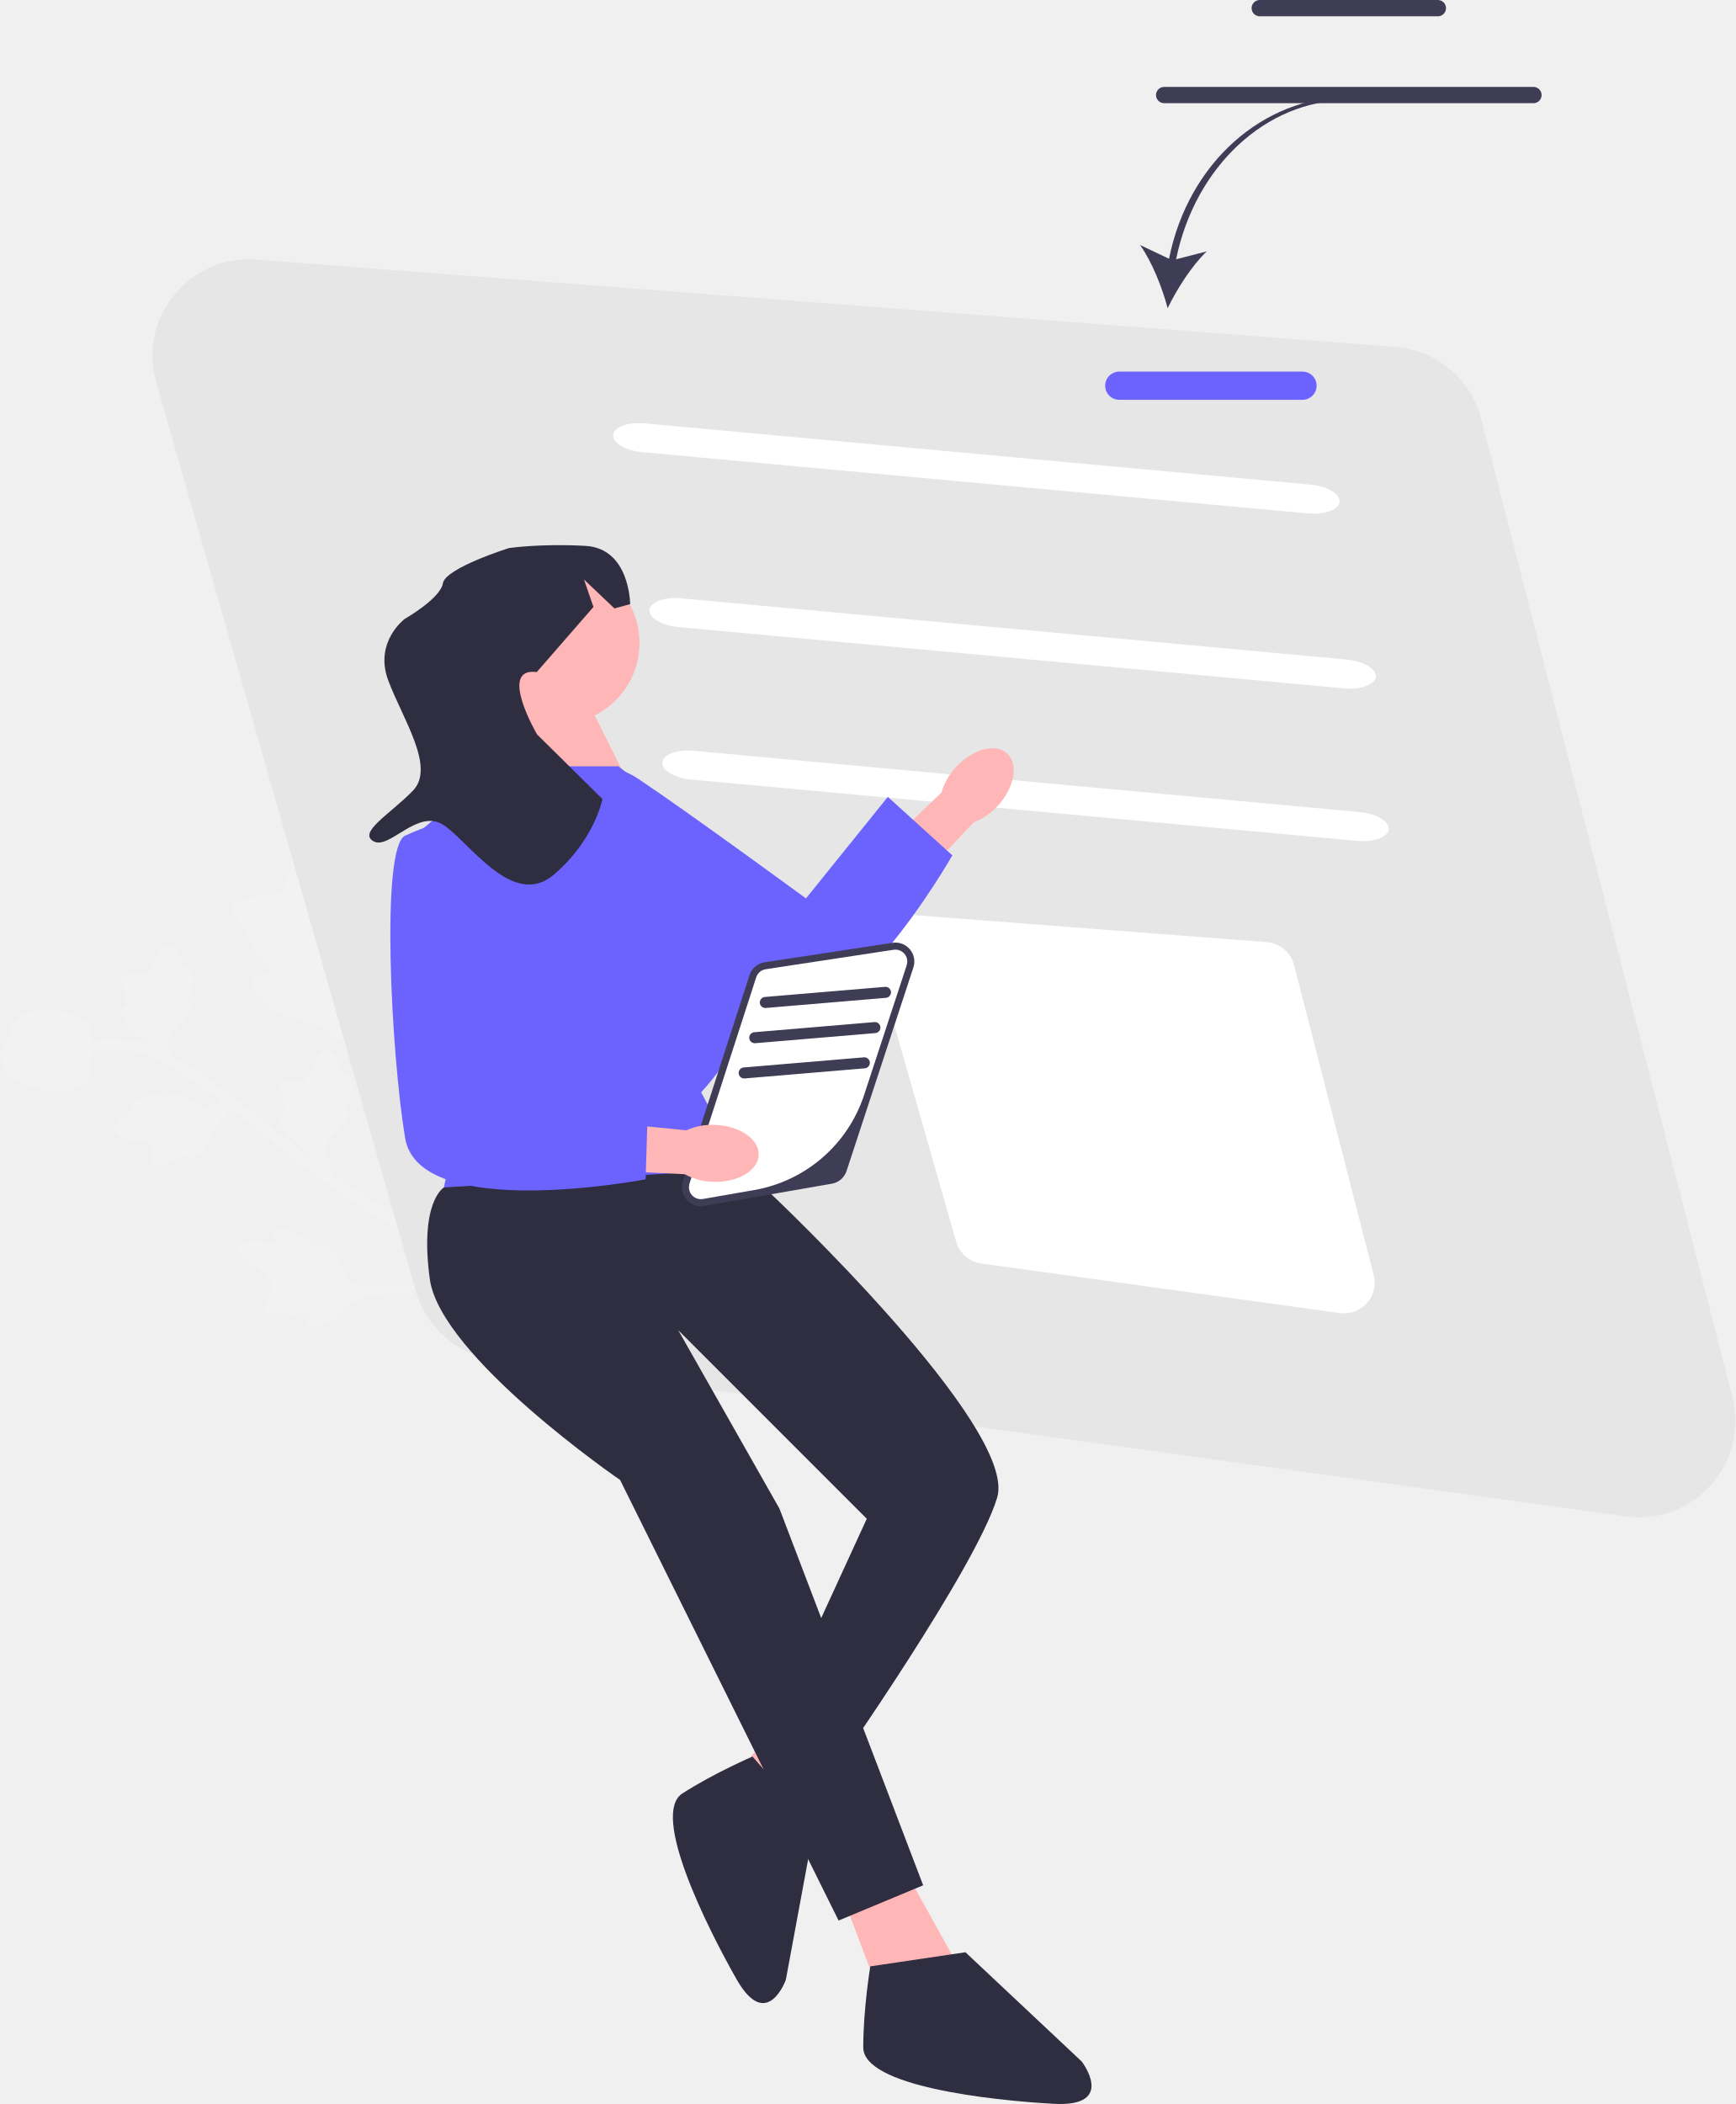
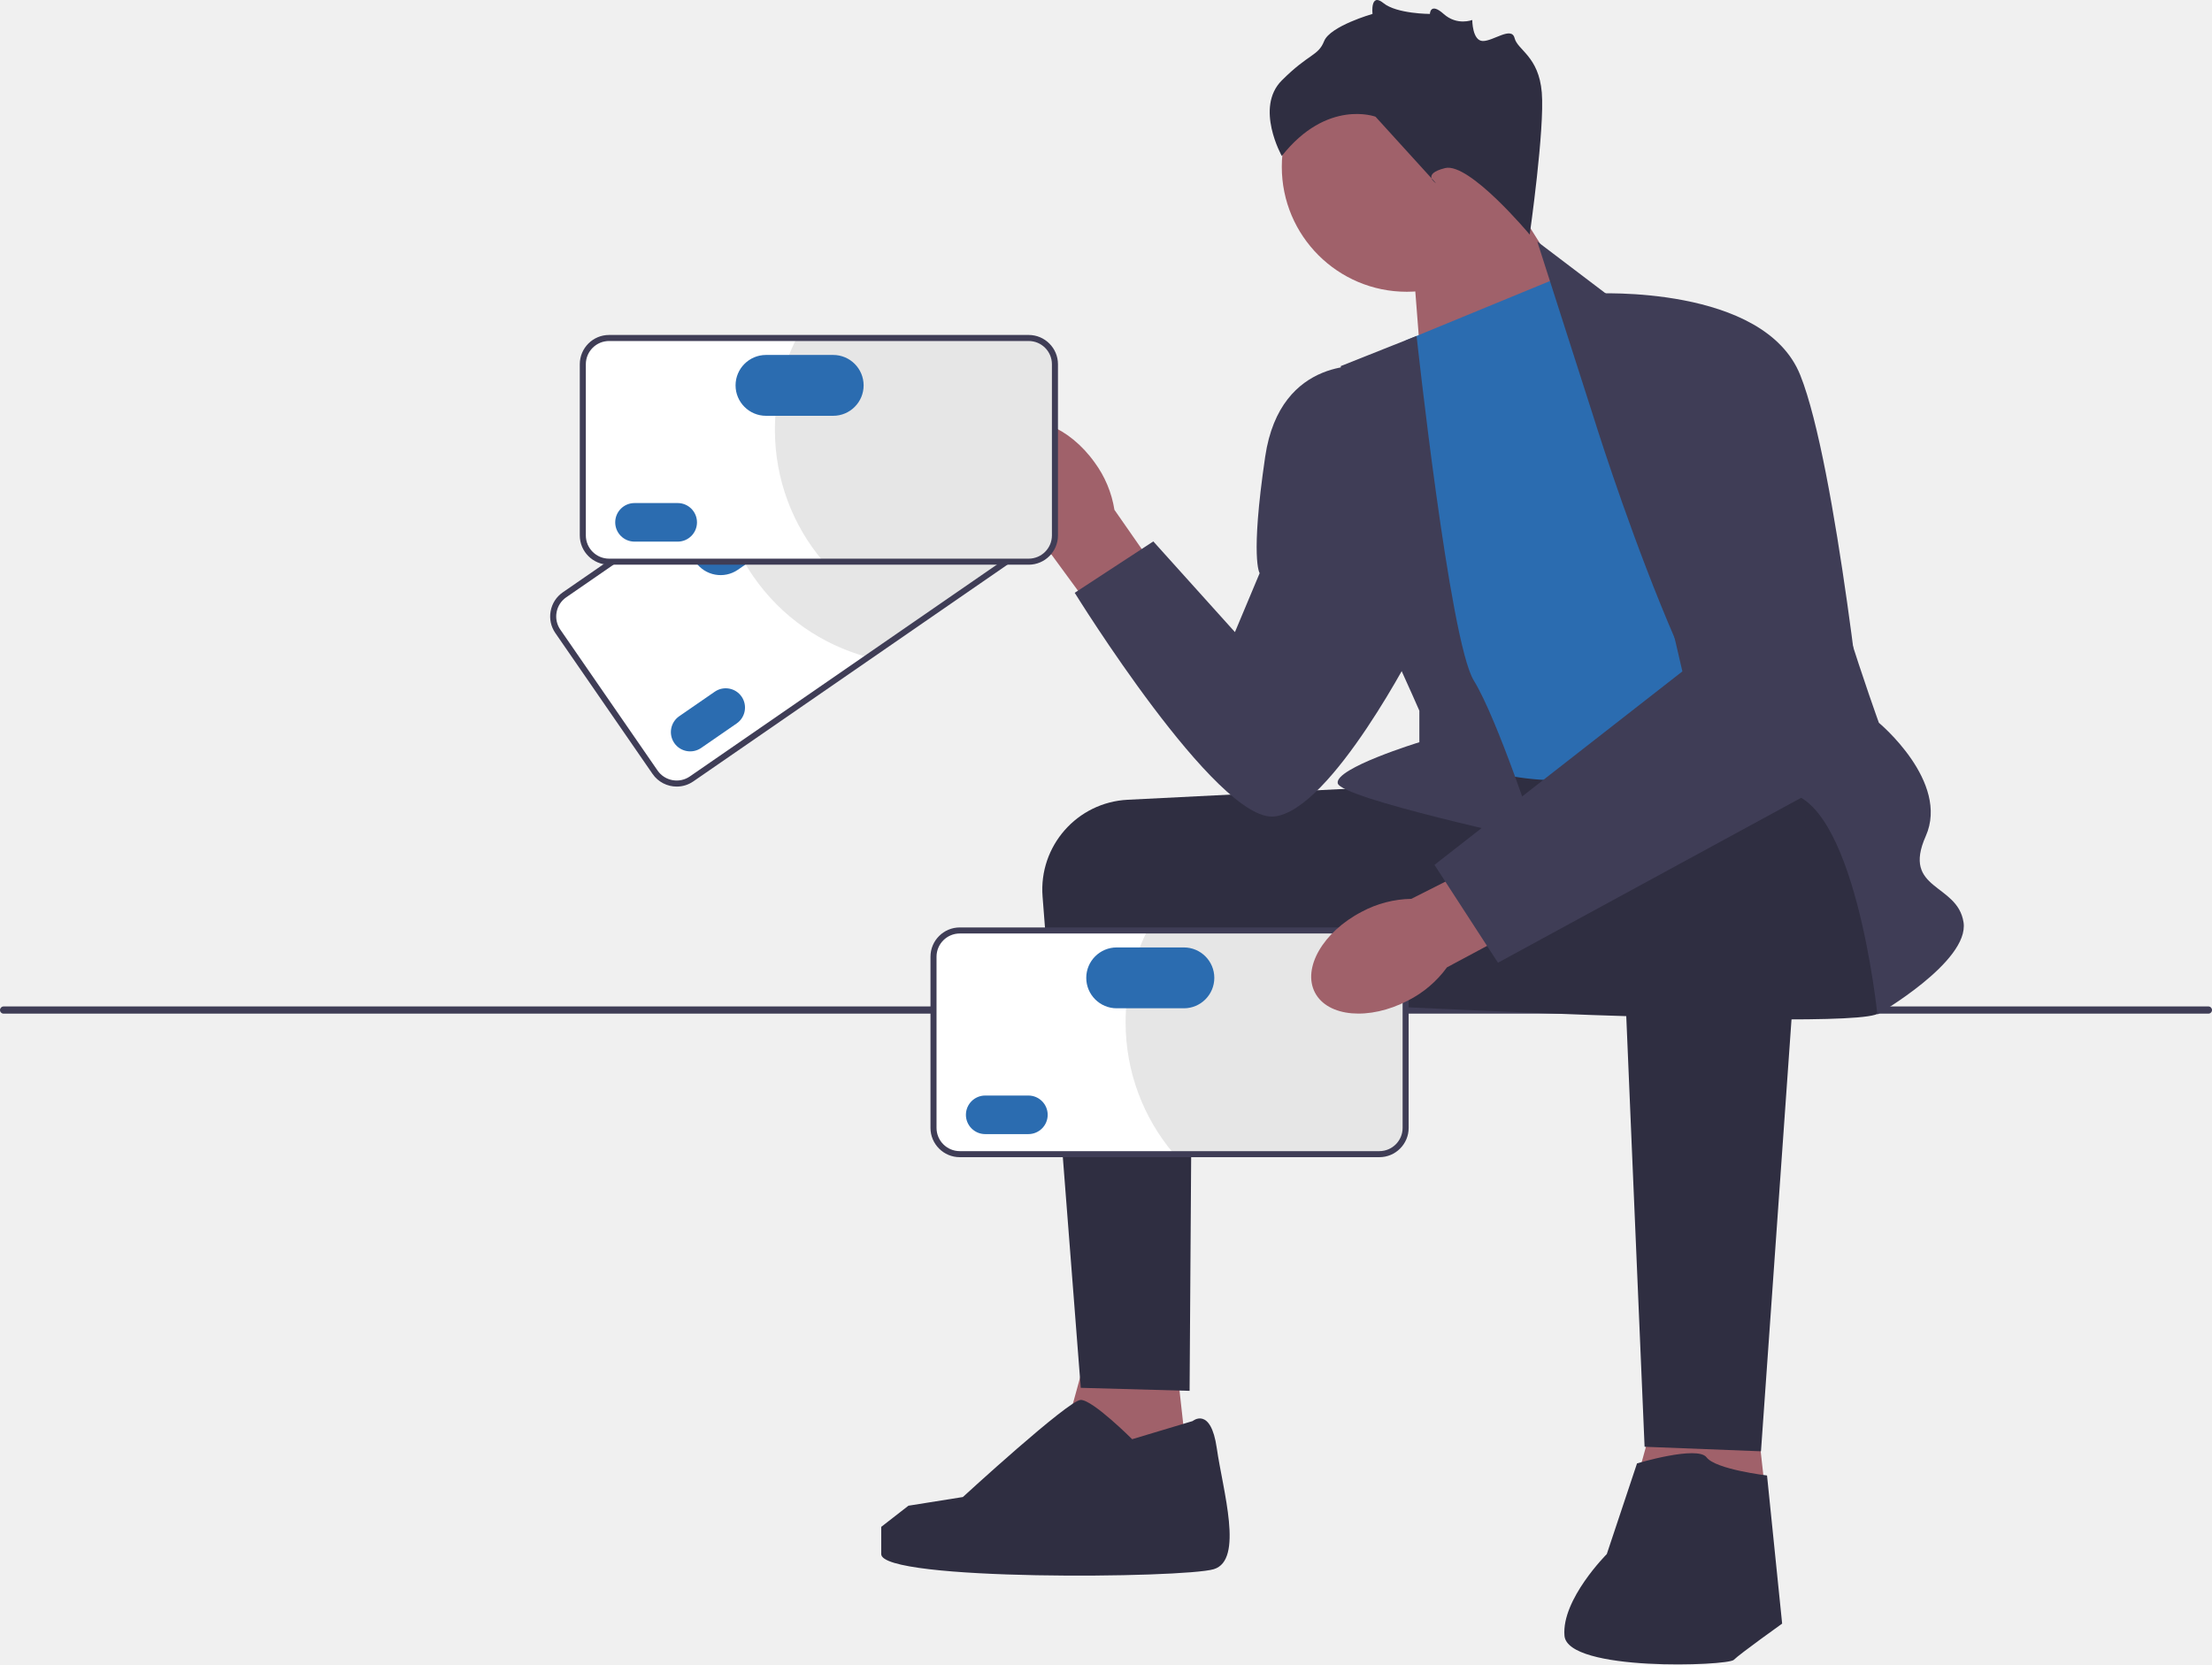
- <svg xmlns="http://www.w3.org/2000/svg" width="492.459" height="596.977" viewBox="0 0 492.459 596.977">
-   <path d="M94.269,234.126c-.569-.891-4.158-6.502-6.817-5.933-5.04,1.077-2.306,23.408-9.632,25.635-1.608,.489-3.871,.061-8.926,1.413-2.011,.538-3.053,.98-3.377,1.87-.459,1.263,.93,2.325,2.993,5.403,3.094,4.617,2.142,5.471,4.863,8.78,2.02,2.457,3.605,3.276,3.294,4.354-.44,1.525-3.897,.87-4.728,2.619-.847,1.785,1.613,4.869,3.741,6.754,3.993,3.538,7.973,3.88,11.617,5.04,3.961,1.261,9.377,4.077,14.984,11.118l44.809,60.654c-3.614-1.369-10.655-4.183-20.259-8.994-8.101-4.06-16.132-8.68-23.872-13.738-3.337-2.18-6.254-4.21-8.874-6.1l.266,.139-1.28-4.632c-.491-1.841-.813-3.344-.132-4.554,.376-.647,1.085-1.314,1.911-2.088,.948-.885,2.024-1.886,3.072-3.277,.972-1.251,1.193-2.367,.707-3.302-.165-.318-.381-.544-.609-.71,.261-.413,.557-.9,.821-1.485,.559-1.244,.696-2.309,.795-3.101,.406-3.186-.11-5.064-1.54-5.582-.604-.218-1.15-.118-1.607,.096-.034-.654-.121-1.423-.359-2.252-.767-2.661-1.834-4.01-3.255-4.122-1.985-.157-2.986,2.036-4.143,4.571-.519,1.126-1.879,4.126-2.59,4.128-.088-.001-.339-.055-.561-.104-.609-.132-1.527-.332-2.96-.372-.803-.023-2.016-.058-2.758,.937-.661,.954-.335,1.967-.035,2.778,.1,.267,.218,.585,.338,.97,.272,.878,.318,1.352,.362,1.811,.058,.597,.118,1.217,.546,2.237,.036,.083,.069,.16,.103,.236-.402,.092-.824,.286-1.178,.68-1.333,1.45-.089,3.852,.502,4.808,1.065,1.71,2.413,2.532,3.498,3.193,.274,.167,.542,.33,.802,.507,1.346,.917,2.462,2.306,3.357,4.093-1.058-.806-2.07-1.582-3.019-2.313-3.401-2.617-6.599-5.168-9.717-7.653-3.206-2.557-6.345-5.059-9.538-7.5l.201-.878,0-0-.772,.448c-5.036-3.83-10.223-7.508-16.046-10.998-.239-.143-.521-.31-.812-.481l-.277-1.003c-.491-1.841-.813-3.344-.132-4.554,.376-.647,1.085-1.314,1.912-2.088,.947-.885,2.024-1.886,3.072-3.277,.972-1.251,1.193-2.367,.707-3.302-.164-.318-.381-.544-.609-.71,.261-.413,.557-.9,.821-1.485,.559-1.244,.696-2.309,.795-3.101,.406-3.186-.11-5.064-1.54-5.582-.604-.218-1.15-.118-1.607,.096-.034-.654-.121-1.423-.359-2.252-.767-2.661-1.834-4.01-3.254-4.121-1.985-.157-2.986,2.036-4.143,4.571-.519,1.126-1.879,4.126-2.59,4.128-.088-.001-.339-.055-.561-.104-.609-.132-1.527-.332-2.96-.372-.803-.023-2.016-.058-2.758,.937-.661,.954-.335,1.967-.035,2.778,.1,.267,.218,.585,.338,.97,.272,.878,.318,1.352,.362,1.811,.058,.597,.118,1.217,.546,2.237,.036,.083,.069,.16,.103,.236-.402,.092-.824,.286-1.178,.68-1.333,1.45-.089,3.852,.503,4.808,1.065,1.71,2.413,2.532,3.498,3.193,.274,.167,.543,.331,.802,.507,.761,.518,1.445,1.194,2.064,1.994-1.975-.666-4.256-1.215-6.828-1.451-3.074-.281-6.188-.074-9.292,.603-.022-.234-.043-.464-.067-.718-.264-2.855-.457-4.04-1.441-5.15-.478-.542-1.209-1.138-3.301-1.819-2.9-.944-5.383-1.087-6.077-1.109-3.466-.099-6.46-.184-9.178,1.907-.519,.396-2.094,1.596-2.958,3.713-.443,1.071-.522,1.94-.586,2.64-.068,.731-.11,1.214-.52,1.89-.259,.431-.57,.783-.818,1.066-.478,.567-1.377,1.605-.624,2.731,.181,.273,.41,.464,.67,.594-.138,.956-.054,1.945,.42,2.84,.424,.805,1.155,1.345,3.125,2.307,3.014,1.473,5.443,2.191,5.925,2.326,3.126,.886,4.694,1.331,6.374,1.267,3.576-.143,6.174-1.252,7.721-3.298,.078-.1,.15-.202,.219-.304l-0-0c1.084-1.607,1.202-3.289,1.389-5.968,.035-.517,.025-1.113-.02-1.873,2.932-.682,5.871-.914,8.763-.649,6.261,.574,10.71,3.24,12.846,4.522,5.321,3.189,10.119,6.556,14.771,10.057l-.561,.326c-1.656,.942-3.029,1.634-4.371,1.282-.721-.2-1.547-.716-2.504-1.319-1.096-.692-2.338-1.479-3.949-2.14-1.457-.622-2.592-.553-3.374,.153-.266,.24-.43,.506-.532,.769-.465-.147-1.012-.311-1.645-.418-1.345-.225-2.41-.088-3.201,.018-3.185,.415-4.87,1.391-5.008,2.905-.058,.64,.177,1.142,.501,1.529-.624,.199-1.346,.478-2.087,.919-2.38,1.417-3.414,2.791-3.161,4.194,.352,1.96,2.727,2.372,5.472,2.848,1.221,.216,4.467,.772,4.65,1.458,.021,.085,.033,.342,.042,.569,.026,.622,.066,1.561,.391,2.957,.182,.783,.455,1.965,1.606,2.43,1.09,.398,1.988-.175,2.696-.671,.233-.164,.51-.36,.853-.573,.78-.486,1.227-.65,1.66-.81,.563-.207,1.147-.423,2.026-1.096,.071-.056,.137-.107,.202-.159,.191,.366,.486,.724,.956,.967,1.741,.921,3.748-.89,4.523-1.705,1.384-1.464,1.837-2.977,2.201-4.194,.092-.307,.182-.609,.287-.905,.662-1.863,2.044-3.586,4.109-5.122l.446-.332,.427-1.861c2.803,2.162,5.579,4.37,8.405,6.624,3.128,2.496,6.341,5.057,9.756,7.685,4.528,3.483,10.162,7.819,18.008,12.945,7.834,5.118,15.964,9.796,24.169,13.907,7.308,3.661,13.16,6.184,17.176,7.802-11.702,.782-27.889,1.712-35.204,1.843-2.845,.051-5.776,.007-7.865-1.961-2.011-1.895-3-5.345-5.927-8.947-.342-.421-1.308-1.58-2.163-1.375-.707,.169-.694,1.117-1.352,1.285-.882,.225-1.622-1.296-3.448-2.727-1.288-1.009-2.461-1.46-3.47-1.848-.304-.117-4.864-1.838-5.701-.586l0,0c-.629,.94,1.387,2.743,.789,3.538-.597,.792-2.806-.722-6.141-.597-.601,.023-4.391,.165-4.879,1.634-.925,2.784,10.823,7.886,9.803,12.124-.224,.93-1.087,1.918-1.882,4.789-.316,1.142-.4,1.781-.056,2.197,.487,.59,1.409,.215,3.515,.09,3.159-.186,3.303,.527,5.713,.147,1.788-.283,2.648-.824,3.087-.36,.622,.656-.698,2.164-.079,3.076,.631,.931,2.855,.613,4.394,.113,2.889-.939,4.205-2.794,5.825-4.248,1.761-1.58,4.707-3.426,9.78-4.146l35.915-3.779c2.1,.837,3.647,1.409,4.548,1.742,.48,.177,.788,.287,.916,.345l.476-.915,.533,.721c-.165-.235-.347-.495-.521-.744l.203-.39,1.375-.61c-.185-.421-.388-.605-.937-.842l2.761-.29c-.835,.068-1.84,.144-2.914,.224-.226-.092-.504-.194-.851-.323-.404-.149-.953-.352-1.609-.6-10.893-15.706-33.297-48.981-41.637-62.601-2.61-4.262-5.152-8.739-4.032-13.654,1.078-4.732,5.422-9.3,8.271-16.938,.333-.892,1.227-3.387,.156-4.499-.886-.92-2.309-.057-3.148-.904-1.127-1.135,.519-3.609,1.06-7.648,.381-2.848,.02-5.026-.291-6.9-.094-.565-1.547-9.001-4.188-9.155l-0,0c-1.984-.116-2.919,4.543-4.655,4.343-1.73-.198-1.404-4.892-4.562-9.83Z" fill="#f2f2f2" />
-   <path d="M461.334,430.248l-320.753-44.333c-10.735-1.482-19.595-9.175-22.574-19.595L44.339,108.479c-2.496-8.739-.633-17.788,5.113-24.829s14.235-10.68,23.299-9.988l323.159,24.759c11.691,.895,21.505,9.128,24.423,20.485l71.262,277.414c2.274,8.853,0,18.21-6.084,25.031-5.239,5.874-12.668,9.155-20.412,9.155-1.249,0-2.507-.085-3.765-.259Z" fill="#e6e6e6" />
-   <path d="M380.224,372.565l-101.735-14.061c-3.405-.47-6.215-2.91-7.16-6.215l-23.366-81.781c-.792-2.772-.201-5.642,1.622-7.875s4.515-3.387,7.39-3.168l102.498,7.853c3.708,.284,6.821,2.895,7.746,6.497l22.603,87.989c.721,2.808,0,5.776-1.93,7.939-1.662,1.863-4.018,2.904-6.474,2.904-.396,0-.795-.027-1.194-.082Z" fill="#fff" />
-   <path d="M371.122,145.673l-188.856-17.384c-4.761-.438-8.467-2.627-8.26-4.878s4.25-3.725,9.011-3.287l188.856,17.384c4.761,.438,8.465,2.625,8.258,4.877s-4.248,3.726-9.009,3.288Z" fill="#fff" />
-   <path d="M381.42,195.311l-188.856-17.384c-4.761-.438-8.467-2.627-8.26-4.878,.207-2.251,4.25-3.725,9.011-3.287l188.856,17.384c4.761,.438,8.465,2.625,8.258,4.877s-4.248,3.726-9.009,3.288Z" fill="#fff" />
-   <path d="M385.057,238.575l-188.856-17.384c-4.761-.438-8.467-2.627-8.26-4.878s4.25-3.725,9.011-3.287l188.856,17.384c4.761,.438,8.465,2.625,8.258,4.877s-4.248,3.726-9.009,3.288Z" fill="#fff" />
+ <svg xmlns="http://www.w3.org/2000/svg" width="731.67" height="550.618" viewBox="0 0 731.67 550.618">
+   <path d="M0,334.134c0,.66,.53,1.19,1.19,1.19H730.48c.66,0,1.19-.53,1.19-1.19,0-.66-.53-1.19-1.19-1.19H1.19c-.66,0-1.19,.53-1.19,1.19Z" fill="#3f3d56" />
+   <polygon points="466.985 81.606 470.811 130.557 526.268 107.393 494.985 57.606 466.985 81.606" fill="#a0616a" />
+   <circle cx="465.323" cy="55.181" r="41.339" fill="#a0616a" />
+   <polygon points="387.985 440.606 394.985 503.393 345.985 496.606 361.985 438.606 387.985 440.606" fill="#a0616a" />
+   <polygon points="578.985 449.606 585.985 512.393 536.985 505.606 552.985 447.606 578.985 449.606" fill="#a0616a" />
+   <path d="M462.485,260.106c-.669,0-54.146,2.685-89.477,4.463-16.723,.841-29.452,15.315-28.155,32.009l12.632,162.528,36,1,.878-131,71.122,4-3-73Z" fill="#2f2e41" />
+   <path d="M619.485,259.106s9,69,2,76c-7,7-226.5-5.5-226.5-5.5,0,0,48.154-69.537,56.827-71.519,8.673-1.981,146.673-8.981,146.673-8.981l21,10Z" fill="#2f2e41" />
+   <path id="uuid-91047c5b-47d7-4179-8a16-40bd6d529b28-108" d="M335.127,172.233c-8.359-11.691-9.103-25.48-1.662-30.799,7.441-5.319,20.247-.152,28.607,11.544,3.404,4.626,5.65,10,6.551,15.673l34.792,49.981-19.8,13.708-35.775-48.834c-5.078-2.688-9.437-6.554-12.714-11.273Z" fill="#a0616a" />
+   <path d="M464.985,112.606l51-21,96,148s-67,15-90,18c-23,3-49-9-49-9l-8-136Z" fill="#2b6cb0" />
+   <path d="M526.985,137.606l-18.5-57.709,24,18.209s68,45,68,64c0,19,21,77,21,77,0,0,23.5,19.5,15.5,37.5-8,18,10.5,15.5,12.5,28.5,2,13-28.5,30.5-28.5,30.5,0,0-7.5-73.5-31.5-73.5-24,0-62.5-124.5-62.5-124.5Z" fill="#3f3d56" />
+   <path d="M468.568,111.13l-25.084,9.976s4,70,8,76c4,6,18,38,18,38v10.429s-28,8.571-27,13.571c1,5,66,19,66,19,0,0-13-40-21-53-8-13-18.916-113.976-18.916-113.976Z" fill="#3f3d56" />
+   <path d="M452.485,121.106s-29-4-34,30c-5,34-1.823,38.5-1.823,38.5l-8.177,19.5-27-30-26,17s47,76,66,74c19-2,47-57,47-57l-16-92Z" fill="#3f3d56" />
+   <path d="M597.323,270.145l-14.839,209.961-38.5-1.5s-8.5-198.5-8.5-201.5c0-3,4-20,29-21,25-1,32.839,14.039,32.839,14.039Z" fill="#2f2e41" />
+   <path d="M541.485,484.106s20-6,23-2c3,4,20,6,20,6l5,49s-14,10-16,12-55,4-56-8c-1-12,14-27,14-27l10-30Z" fill="#2f2e41" />
+   <path d="M394.485,470.106s6-5,8,9c2,14,9,37-1,40-10,3-110,4-110-5v-9l9-7,18.004-2.869s34.996-32.131,38.996-32.131c4,0,17,13,17,13l20-6Z" fill="#2f2e41" />
+   <path d="M505.985,77.606s-20-24-28-22-3,5-3,5l-20-22s-16-6-31,13c0,0-9-16,0-25,9-9,12-8,14-13,2-5,16-9,16-9,0,0-.803-7.197,3.598-3.598s15.394,3.598,15.394,3.598c0,0,.063-4,4.535,0,4.472,4,9.472,2,9.472,2,0,0,0,6.921,3.5,6.961,3.5,.039,9.5-4.961,10.5-.961,1,4,8,6,9,18,1,12-4,47-4,47Z" fill="#2f2e41" />
  <g>
-     <path id="uuid-8cf563a5-feb8-4a87-a417-dd696e3ecec6-143" d="M271.261,217.677c4.74-5.165,11.247-6.905,14.534-3.888,3.286,3.017,2.107,9.649-2.636,14.815-1.866,2.089-4.206,3.702-6.823,4.702l-20.361,21.629-9.946-9.771,21.128-20.285c.773-2.694,2.18-5.163,4.103-7.201Z" fill="#ffb6b6" />
-     <path d="M155.179,222.49s11.898-10.883,26.136-1.381c14.238,9.502,47.394,33.806,47.394,33.806l23.232-28.814,18.307,16.594s-32.293,56.88-53.156,44.362c-20.864-12.519-67.44-48.255-65.325-55.649,2.115-7.394,3.412-8.917,3.412-8.917Z" fill="#6c63ff" />
+     <path d="M342.995,178.849l-114.236,78.827c-3.942,2.72-9.362,1.726-12.082-2.216l-32.162-46.609c-2.72-3.942-1.726-9.362,2.216-12.082l114.236-78.827c3.942-2.72,9.362-1.726,12.082,2.216l32.162,46.609c2.72,3.942,1.726,9.362-2.216,12.082Z" fill="#fff" />
+     <path d="M312.839,120.303l32.161,46.608c2.646,3.835,1.684,9.081-2.151,11.727l-56.064,38.686c-14.786-4.04-28.277-13.115-37.663-26.716-6.148-8.909-9.853-18.772-11.266-28.809l63.255-43.648c3.835-2.646,9.081-1.684,11.727,2.151Z" fill="#e6e6e6" />
+     <path d="M223.84,260.209c-3.079,0-6.109-1.461-7.987-4.181l-32.162-46.609c-1.467-2.127-2.018-4.7-1.55-7.248,.467-2.548,1.896-4.759,4.022-6.226l114.235-78.827c4.397-3.032,10.44-1.923,13.474,2.471l32.162,46.609c1.467,2.127,2.018,4.7,1.55,7.248-.467,2.547-1.896,4.759-4.021,6.226l-114.236,78.827c-1.676,1.155-3.591,1.71-5.486,1.71Zm82.048-142.802c-1.504,0-3.023,.44-4.353,1.357l-114.236,78.827c-1.688,1.163-2.82,2.918-3.191,4.94-.371,2.021,.065,4.064,1.229,5.75l32.162,46.609c2.406,3.486,7.202,4.368,10.69,1.961l114.237-78.827c1.687-1.163,2.819-2.918,3.19-4.94,.371-2.021-.065-4.064-1.229-5.75l-32.162-46.609c-1.489-2.158-3.895-3.318-6.338-3.318Z" fill="#3f3d56" />
+     <path d="M224.667,236.937c-2.895,1.998-3.625,5.978-1.627,8.874,1.998,2.895,5.978,3.625,8.874,1.627l11.761-8.116c2.895-1.998,3.625-5.978,1.627-8.874-1.998-2.895-5.978-3.625-8.874-1.627l-11.761,8.116Z" fill="#2b6cb0" />
+     <path d="M232.639,171.911c-4.568,3.152-5.72,9.433-2.568,14.001,3.152,4.568,9.433,5.72,14.001,2.568l18.295-12.624c4.568-3.152,5.72-9.432,2.568-14-3.152-4.568-9.433-5.72-14.001-2.568l-18.295,12.624Z" fill="#2b6cb0" />
  </g>
  <g>
-     <polygon points="243.28 487.954 224.323 523.278 208.71 504.383 226.671 480.114 243.28 487.954" fill="#ffb6b6" />
-     <path d="M231.021,518.395l-8.021,43.339s-5.384,15.031-14.037-.236-24.323-46.854-15.314-52.642c9.008-5.789,19.888-10.466,19.888-10.466l17.484,20.006Z" fill="#2f2e41" />
-   </g>
-   <polygon points="254.467 526.423 274.467 562.423 249.467 565.423 238.467 536.423 254.467 526.423" fill="#ffb6b6" />
-   <path d="M148.467,200.423s-2,20-5,22c-3,2,35.016,0,35.016,0l-11.016-22h-19Z" fill="#ffb6b6" />
-   <path d="M189.459,228.438l-13.993-11.016h-34.213l-22.787,19,14.5,67.5-7,33,89,3-16-30s19-20,13-33c-6-13-22.507-48.484-22.507-48.484Z" fill="#6c63ff" />
-   <path d="M205.967,331.923l13,7s70,66,64,86c-6,20-46,77-46,77l-19-10,28-61-53.5-53.5,28.719,50.625,40.781,106.875-24,10-62-125s-51-35-54-57c-3-22,4-26,4-26l80-5Z" fill="#2f2e41" />
-   <path d="M273.967,553.923l33,31s10,13-8,12c-18-1-54-5-54-16,0-11,2-23,2-23l27-4Z" fill="#2f2e41" />
-   <circle cx="158.467" cy="182.423" r="23" fill="#ffb6b6" />
-   <path d="M258.243,274.196l-18.955,57.727c-.505,1.539-1.818,2.673-3.413,2.951l-36.25,6.304c-3.251,.565-5.937-2.528-4.921-5.668l18.93-58.511c.511-1.579,1.87-2.734,3.511-2.984l36.275-5.52c3.23-.492,5.843,2.596,4.824,5.701Z" fill="#fff" />
-   <path d="M198.855,342.244c-1.543,0-3.008-.659-4.047-1.855-1.248-1.437-1.643-3.376-1.057-5.186l18.93-58.512c.632-1.952,2.284-3.356,4.312-3.664l36.274-5.521c1.861-.284,3.702,.406,4.919,1.845,1.217,1.438,1.593,3.366,1.005,5.156l-18.955,57.727c-.622,1.894-2.228,3.282-4.191,3.625l-36.25,6.304c-.315,.055-.629,.081-.94,.081Zm55.232-72.8c-.171,0-.345,.013-.518,.039l-36.275,5.521c-1.275,.193-2.313,1.076-2.709,2.303l-18.881,58.359c-.346,1.071-.233,2.274,.432,3.182,.778,1.061,2.043,1.561,3.317,1.344l14.546-2.53c14.589-2.537,26.591-12.912,31.21-26.981l12.047-36.688c.303-.924,.266-1.954-.214-2.8-.63-1.113-1.755-1.749-2.956-1.749Z" fill="#3f3d56" />
-   <g>
-     <path id="uuid-43afbd22-a5bc-4202-86c3-15740b69aa20-144" d="M202.907,319.167c7.005,.259,12.55,4.084,12.384,8.542-.166,4.458-5.979,7.861-12.987,7.6-2.801-.066-5.545-.801-8.003-2.145l-29.668-1.474,.988-13.908,29.143,2.93c2.552-1.158,5.344-1.689,8.143-1.546Z" fill="#ffb6b6" />
-     <path d="M123.967,233.923s16,2,18,19c2,17,5,58,5,58l37-1-.76,24.697s-64.24,12.303-68.24-11.697c-4-24-7-82.63,0-85.815,7-3.185,9-3.185,9-3.185Z" fill="#6c63ff" />
+     <path d="M340.259,185.809H201.466c-4.789,0-8.686-3.896-8.686-8.686v-56.628c0-4.789,3.897-8.686,8.686-8.686h138.793c4.789,0,8.686,3.896,8.686,8.686v56.628c0,4.789-3.897,8.686-8.686,8.686Z" fill="#fff" />
+     <path d="M348.69,120.495v56.628c0,4.659-3.772,8.431-8.431,8.431h-68.116c-9.875-11.723-15.826-26.854-15.826-43.379,0-10.824,2.552-21.047,7.089-30.11h76.853c4.659,0,8.431,3.772,8.431,8.431Z" fill="#e6e6e6" />
+     <path d="M340.259,186.809H201.466c-5.341,0-9.687-4.345-9.687-9.686v-56.629c0-5.341,4.346-9.686,9.687-9.686h138.793c5.341,0,9.687,4.345,9.687,9.686v56.629c0,5.341-4.346,9.686-9.687,9.686ZM201.466,112.809c-4.238,0-7.687,3.447-7.687,7.686v56.629c0,4.238,3.448,7.686,7.687,7.686h138.793c4.238,0,7.687-3.447,7.687-7.686v-56.629c0-4.238-3.448-7.686-7.687-7.686H201.466Z" fill="#3f3d56" />
+     <path d="M209.876,166.416c-3.518,0-6.379,2.862-6.379,6.379s2.862,6.379,6.379,6.379h14.29c3.518,0,6.379-2.862,6.379-6.379s-2.862-6.379-6.379-6.379h-14.29Z" fill="#2b6cb0" />
+     <path d="M253.369,117.423c-5.55,0-10.065,4.515-10.065,10.065s4.515,10.065,10.065,10.065h22.228c5.55,0,10.065-4.515,10.065-10.065s-4.515-10.065-10.065-10.065h-22.228Z" fill="#2b6cb0" />
  </g>
  <g>
-     <path d="M331.737,73.414l-8.23-3.899c3.376,4.711,6.284,12.068,7.841,17.922,2.637-5.453,6.887-12.126,11.094-16.112l-8.698,2.238c5.36-26.268,25.519-45.126,48.604-45.126l.327-.949c-24.113,0-45.466,18.596-50.938,45.925Z" fill="#3f3d56" />
-     <path d="M369.616,113.438h-52c-2.206,0-4-1.794-4-4s1.794-4,4-4h52c2.206,0,4,1.794,4,4s-1.794,4-4,4Z" fill="#6c63ff" />
+     <path d="M456.259,381.809h-138.793c-4.789,0-8.686-3.896-8.686-8.686v-56.628c0-4.789,3.897-8.686,8.686-8.686h138.793c4.789,0,8.686,3.896,8.686,8.686v56.628c0,4.789-3.897,8.686-8.686,8.686Z" fill="#fff" />
+     <path d="M464.69,316.495v56.628c0,4.659-3.772,8.431-8.431,8.431h-68.116c-9.875-11.723-15.826-26.854-15.826-43.379,0-10.824,2.552-21.047,7.089-30.11h76.853c4.659,0,8.431,3.772,8.431,8.431Z" fill="#e6e6e6" />
+     <path d="M456.259,382.809h-138.793c-5.341,0-9.687-4.345-9.687-9.686v-56.629c0-5.341,4.346-9.686,9.687-9.686h138.793c5.341,0,9.687,4.345,9.687,9.686v56.629c0,5.341-4.346,9.686-9.687,9.686Zm-138.793-74c-4.238,0-7.687,3.447-7.687,7.686v56.629c0,4.238,3.448,7.686,7.687,7.686h138.793c4.238,0,7.687-3.447,7.687-7.686v-56.629c0-4.238-3.448-7.686-7.687-7.686h-138.793Z" fill="#3f3d56" />
+     <path d="M325.876,362.416c-3.518,0-6.379,2.862-6.379,6.379s2.862,6.379,6.379,6.379h14.29c3.518,0,6.379-2.862,6.379-6.379s-2.862-6.379-6.379-6.379h-14.29Z" fill="#2b6cb0" />
+     <path d="M369.369,313.423c-5.55,0-10.065,4.515-10.065,10.065s4.515,10.065,10.065,10.065h22.228c5.55,0,10.065-4.515,10.065-10.065s-4.515-10.065-10.065-10.065h-22.228Z" fill="#2b6cb0" />
  </g>
-   <path d="M251.407,283.12l-34.1,2.873c-.86,.072-1.618-.568-1.691-1.428s.568-1.618,1.428-1.69l34.1-2.873c.86-.072,1.618,.568,1.69,1.428s-.568,1.618-1.427,1.691Z" fill="#3f3d56" />
-   <path d="M248.407,293.12l-34.1,2.873c-.86,.072-1.618-.568-1.691-1.428s.568-1.618,1.428-1.69l34.1-2.873c.86-.072,1.618,.568,1.69,1.428s-.568,1.618-1.427,1.691Z" fill="#3f3d56" />
-   <path d="M245.407,303.12l-34.1,2.873c-.86,.072-1.618-.568-1.691-1.428s.568-1.618,1.428-1.69l34.1-2.873c.86-.072,1.618,.568,1.69,1.428s-.568,1.618-1.427,1.691Z" fill="#3f3d56" />
-   <path d="M152.311,190.692l16.09-18.475-2.682-7.793,8.638,8.208,4.459-1.211s-.038-15.821-12.672-16.536c-12.633-.715-21.695,.616-21.695,.616,0,0-18.064,5.661-18.77,9.999-.706,4.338-10.826,10.103-10.826,10.103,0,0-8.78,6.531-4.676,17.479,4.105,10.947,13.47,24.612,6.987,31.273-6.483,6.661-15.645,11.789-11.181,14.346s12.516-9.431,19.849-4.638,19.724,24.044,31.347,14.102c11.623-9.942,13.772-21.458,13.772-21.458l-18.55-18.332s-11.238-19.169-.091-17.683Z" fill="#2f2e41" />
-   <g>
-     <path d="M408.025,4.622h-50.546c-1.274,0-2.311-1.037-2.311-2.311S356.204,0,357.478,0h50.546c1.274,0,2.311,1.036,2.311,2.311s-1.036,2.311-2.311,2.311Z" fill="#3f3d56" />
-     <path d="M435.149,29.278h-104.794c-1.274,0-2.311-1.037-2.311-2.311s1.037-2.311,2.311-2.311h104.794c1.274,0,2.311,1.036,2.311,2.311,0,1.274-1.036,2.311-2.311,2.311Z" fill="#3f3d56" />
-   </g>
+   <path id="uuid-c026fd96-7d81-4b34-bb39-0646c0e08e96-109" d="M465.674,331.017c-12.747,6.638-26.505,5.441-30.727-2.672-4.223-8.113,2.688-20.068,15.44-26.706,5.058-2.722,10.694-4.192,16.436-4.289l54.365-27.441,10.797,21.526-53.367,28.575c-3.374,4.65-7.812,8.425-12.944,11.008Z" fill="#a0616a" />
+   <path d="M527.485,97.106s56-3,68,27c12,30,22,128,22,128l-122,66.374-21-32.374,82-64-29-125Z" fill="#3f3d56" />
</svg>
